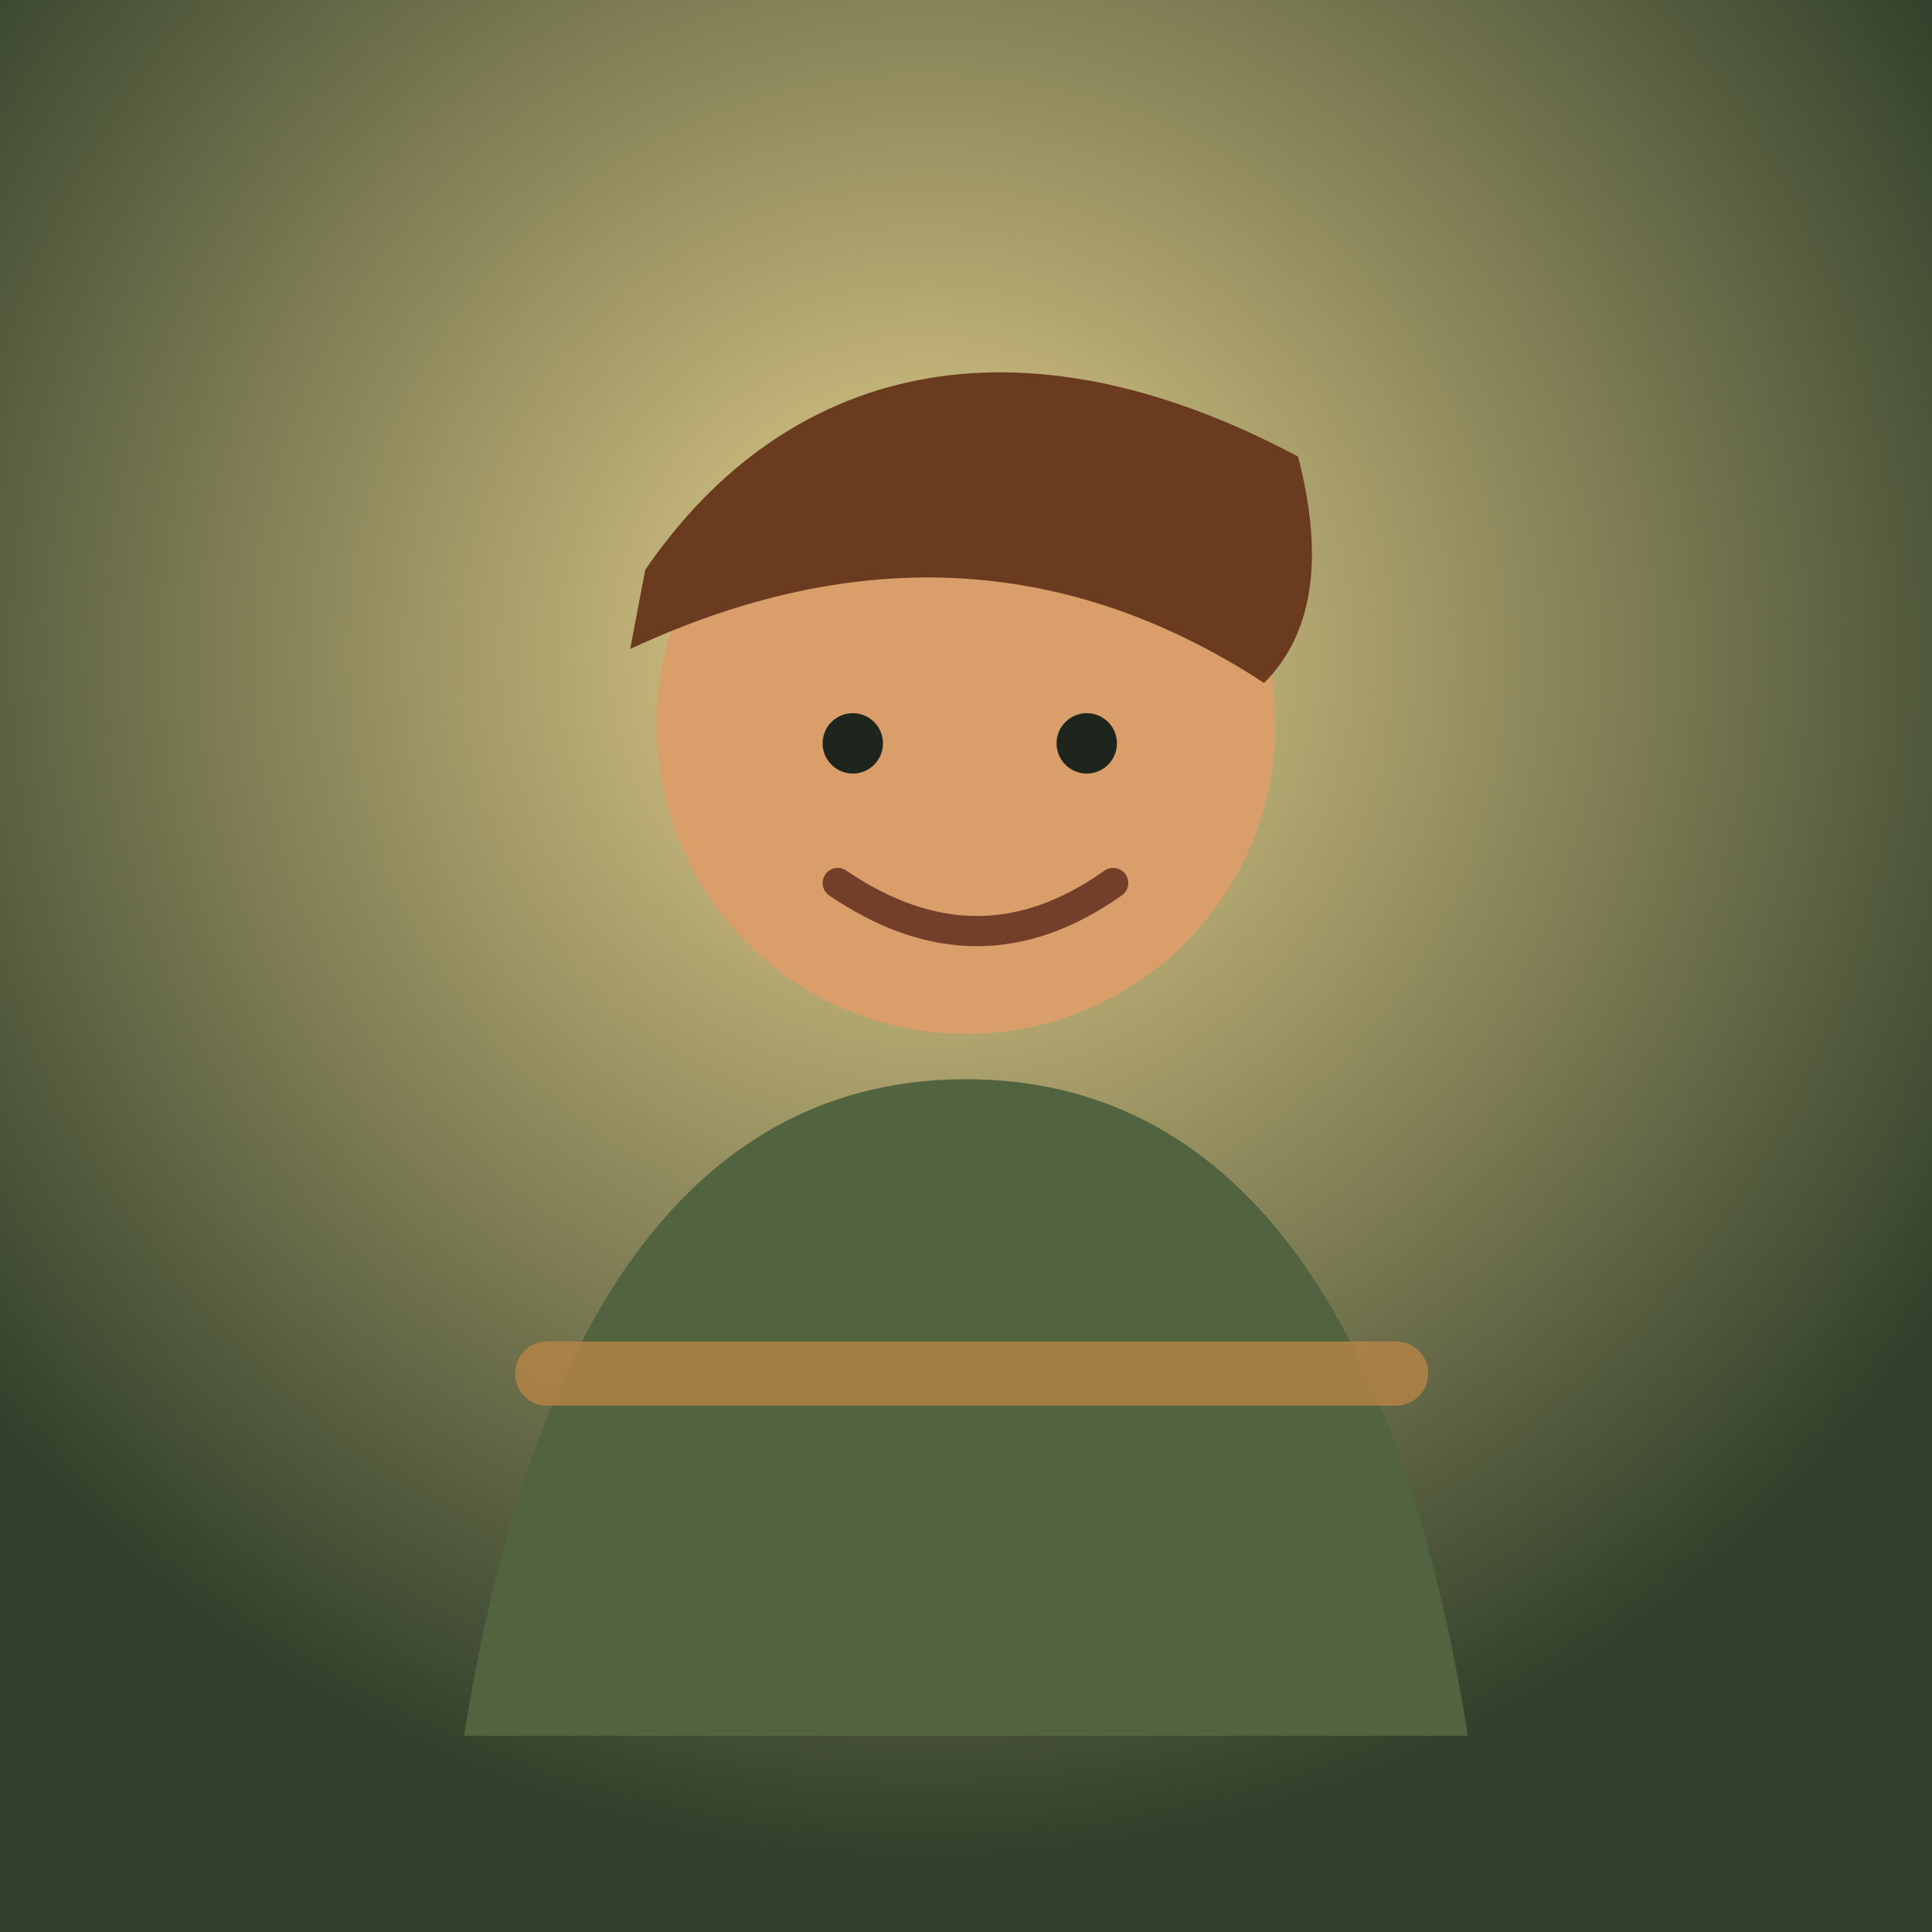
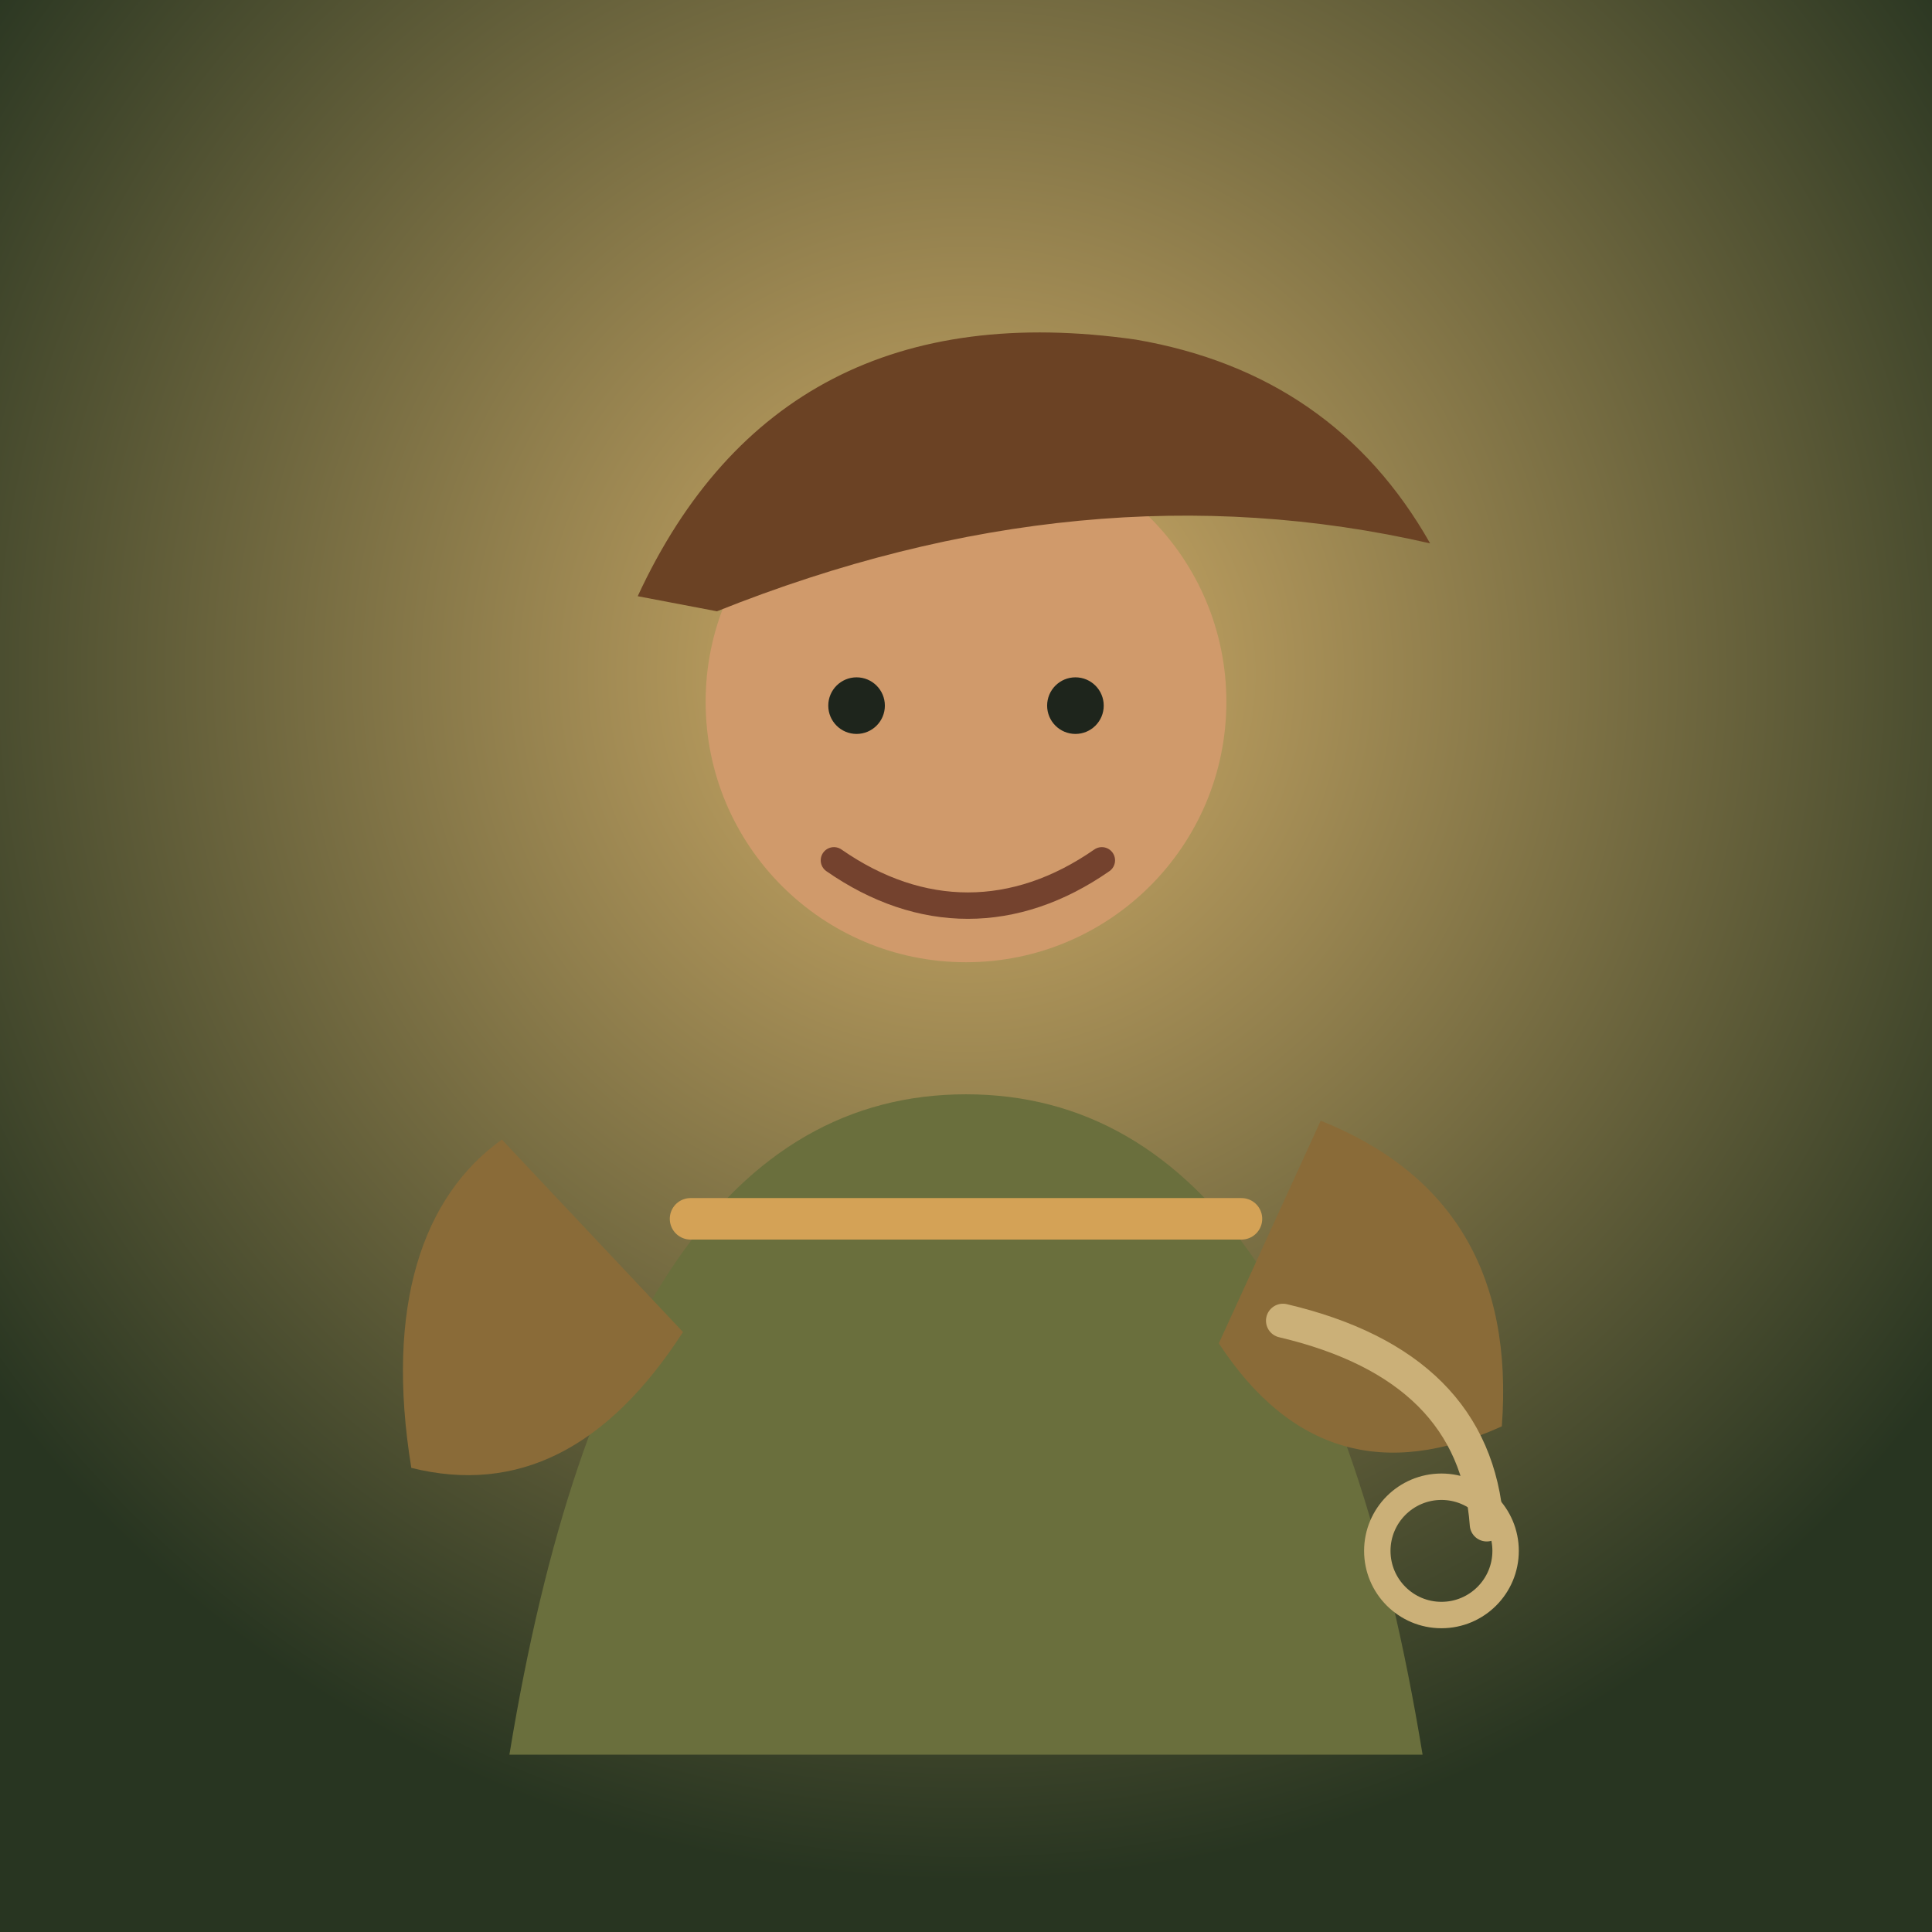
<svg xmlns="http://www.w3.org/2000/svg" viewBox="0 0 1024 1024" role="img" aria-label="Original loyal halfling guardian portrait">
  <defs>
-     <radialGradient id="bg" cx="48%" cy="34%" r="62%">
-       <stop stop-color="#ead28d" />
-       <stop offset="1" stop-color="#31402b" />
+     <radialGradient id="bg" cx="50%" cy="35%" r="62%">
+       <stop stop-color="#d6b06a" />
+       <stop offset="1" stop-color="#283521" />
    </radialGradient>
  </defs>
  <rect width="1024" height="1024" fill="url(#bg)" />
-   <circle cx="512" cy="384" r="164" fill="#d99e6a" />
-   <path d="M246 920c36-228 126-348 266-348s230 120 266 348Z" fill="#52633f" />
-   <path d="M342 302c74-108 196-140 346-60 14 54 8 94-18 120-104-68-216-74-336-18Z" fill="#6b3b20" />
-   <circle cx="452" cy="394" r="16" fill="#1e251c" />
-   <circle cx="576" cy="394" r="16" fill="#1e251c" />
-   <path d="M444 468c50 34 98 34 146 0" stroke="#733f2b" stroke-width="16" fill="none" stroke-linecap="round" />
-   <path d="M290 728h450" stroke="#b88546" stroke-width="34" stroke-linecap="round" opacity=".8" />
+   <path d="M270 930c38-232 118-350 242-350s204 118 242 350Z" fill="#6a6f3d" />
+   <circle cx="512" cy="372" r="138" fill="#d09a6b" />
+   <path d="M338 316c50-108 138-154 264-136 70 12 122 48 156 108-122-28-248-16-378 36Z" fill="#6b4224" />
+   <circle cx="454" cy="374" r="15" fill="#1e251c" />
+   <circle cx="570" cy="374" r="15" fill="#1e251c" />
+   <path d="M442 456c46 32 96 32 142 0" stroke="#74422e" stroke-width="14" fill="none" stroke-linecap="round" />
+   <path d="M266 604c-42 30-62 88-48 174 56 14 104-10 144-72Z" fill="#8a6b38" />
+   <path d="M700 594c70 28 102 82 96 162-62 28-112 14-150-44Z" fill="#8a6b38" />
+   <path d="M366 646h292" stroke="#d4a256" stroke-width="22" stroke-linecap="round" />
+   <path d="M680 700c68 16 104 52 108 108" stroke="#cbb078" stroke-width="18" fill="none" stroke-linecap="round" />
+   <circle cx="764" cy="822" r="34" fill="none" stroke="#cbb078" stroke-width="14" />
</svg>
